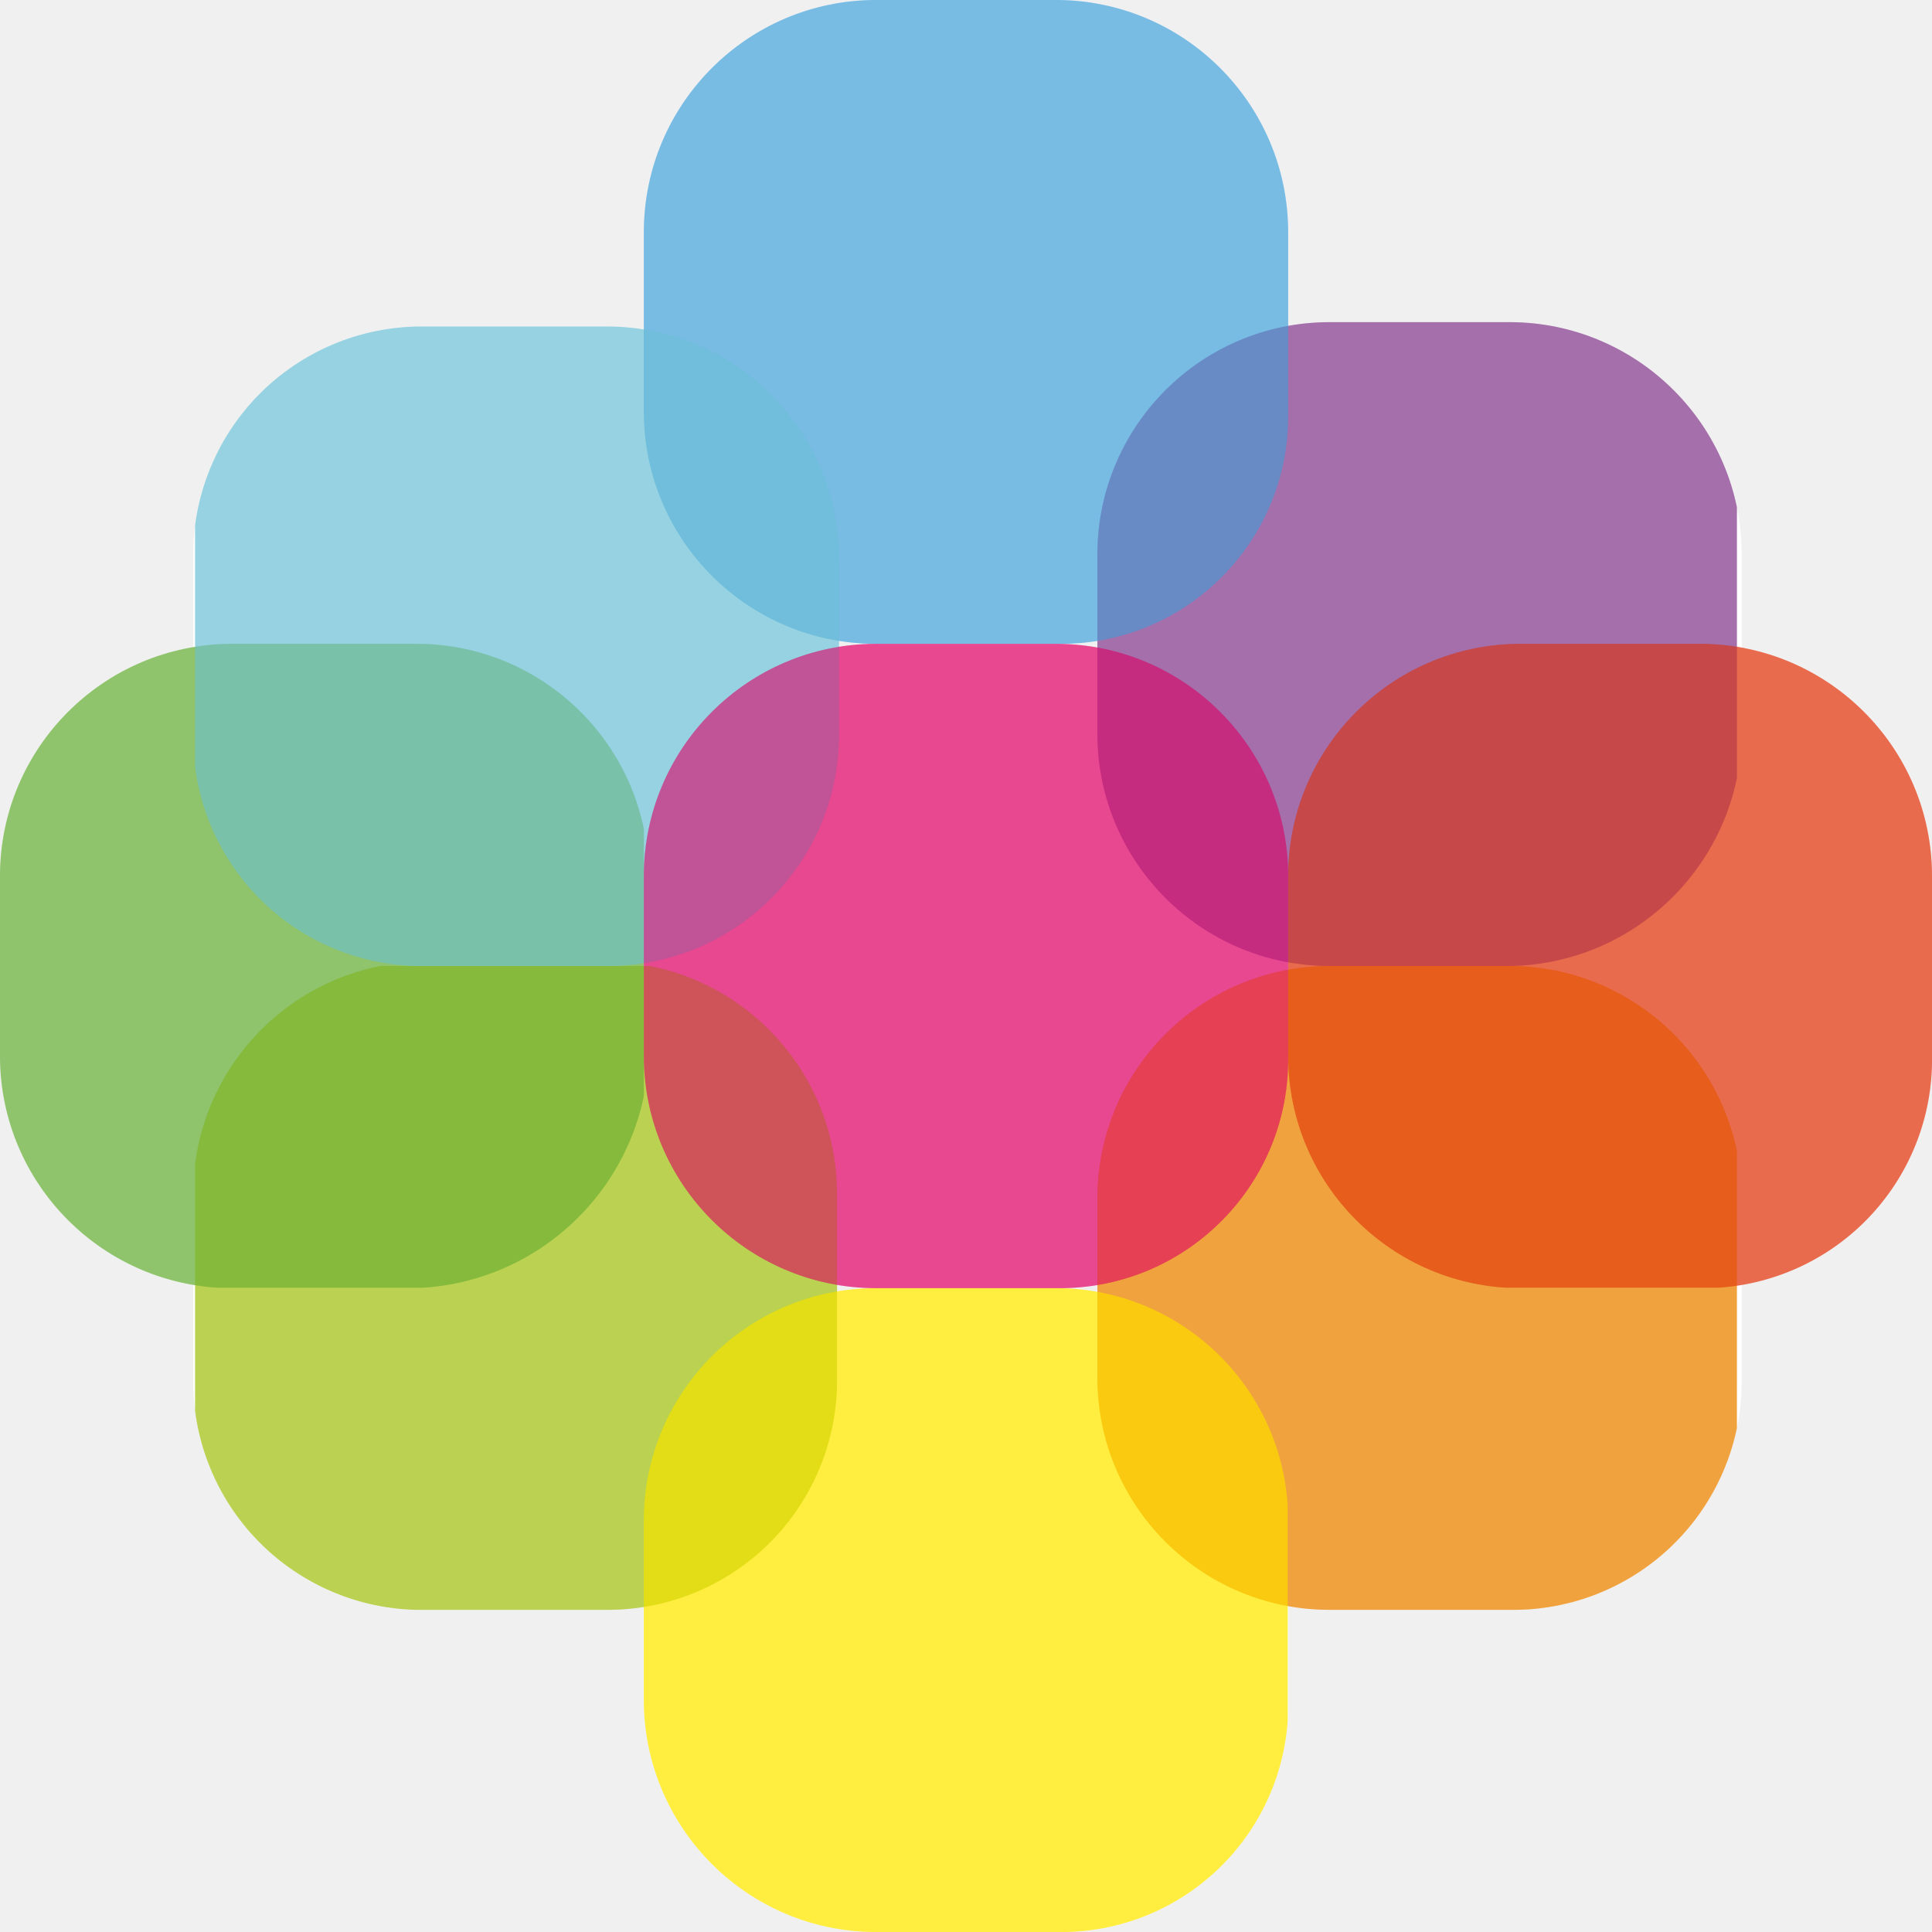
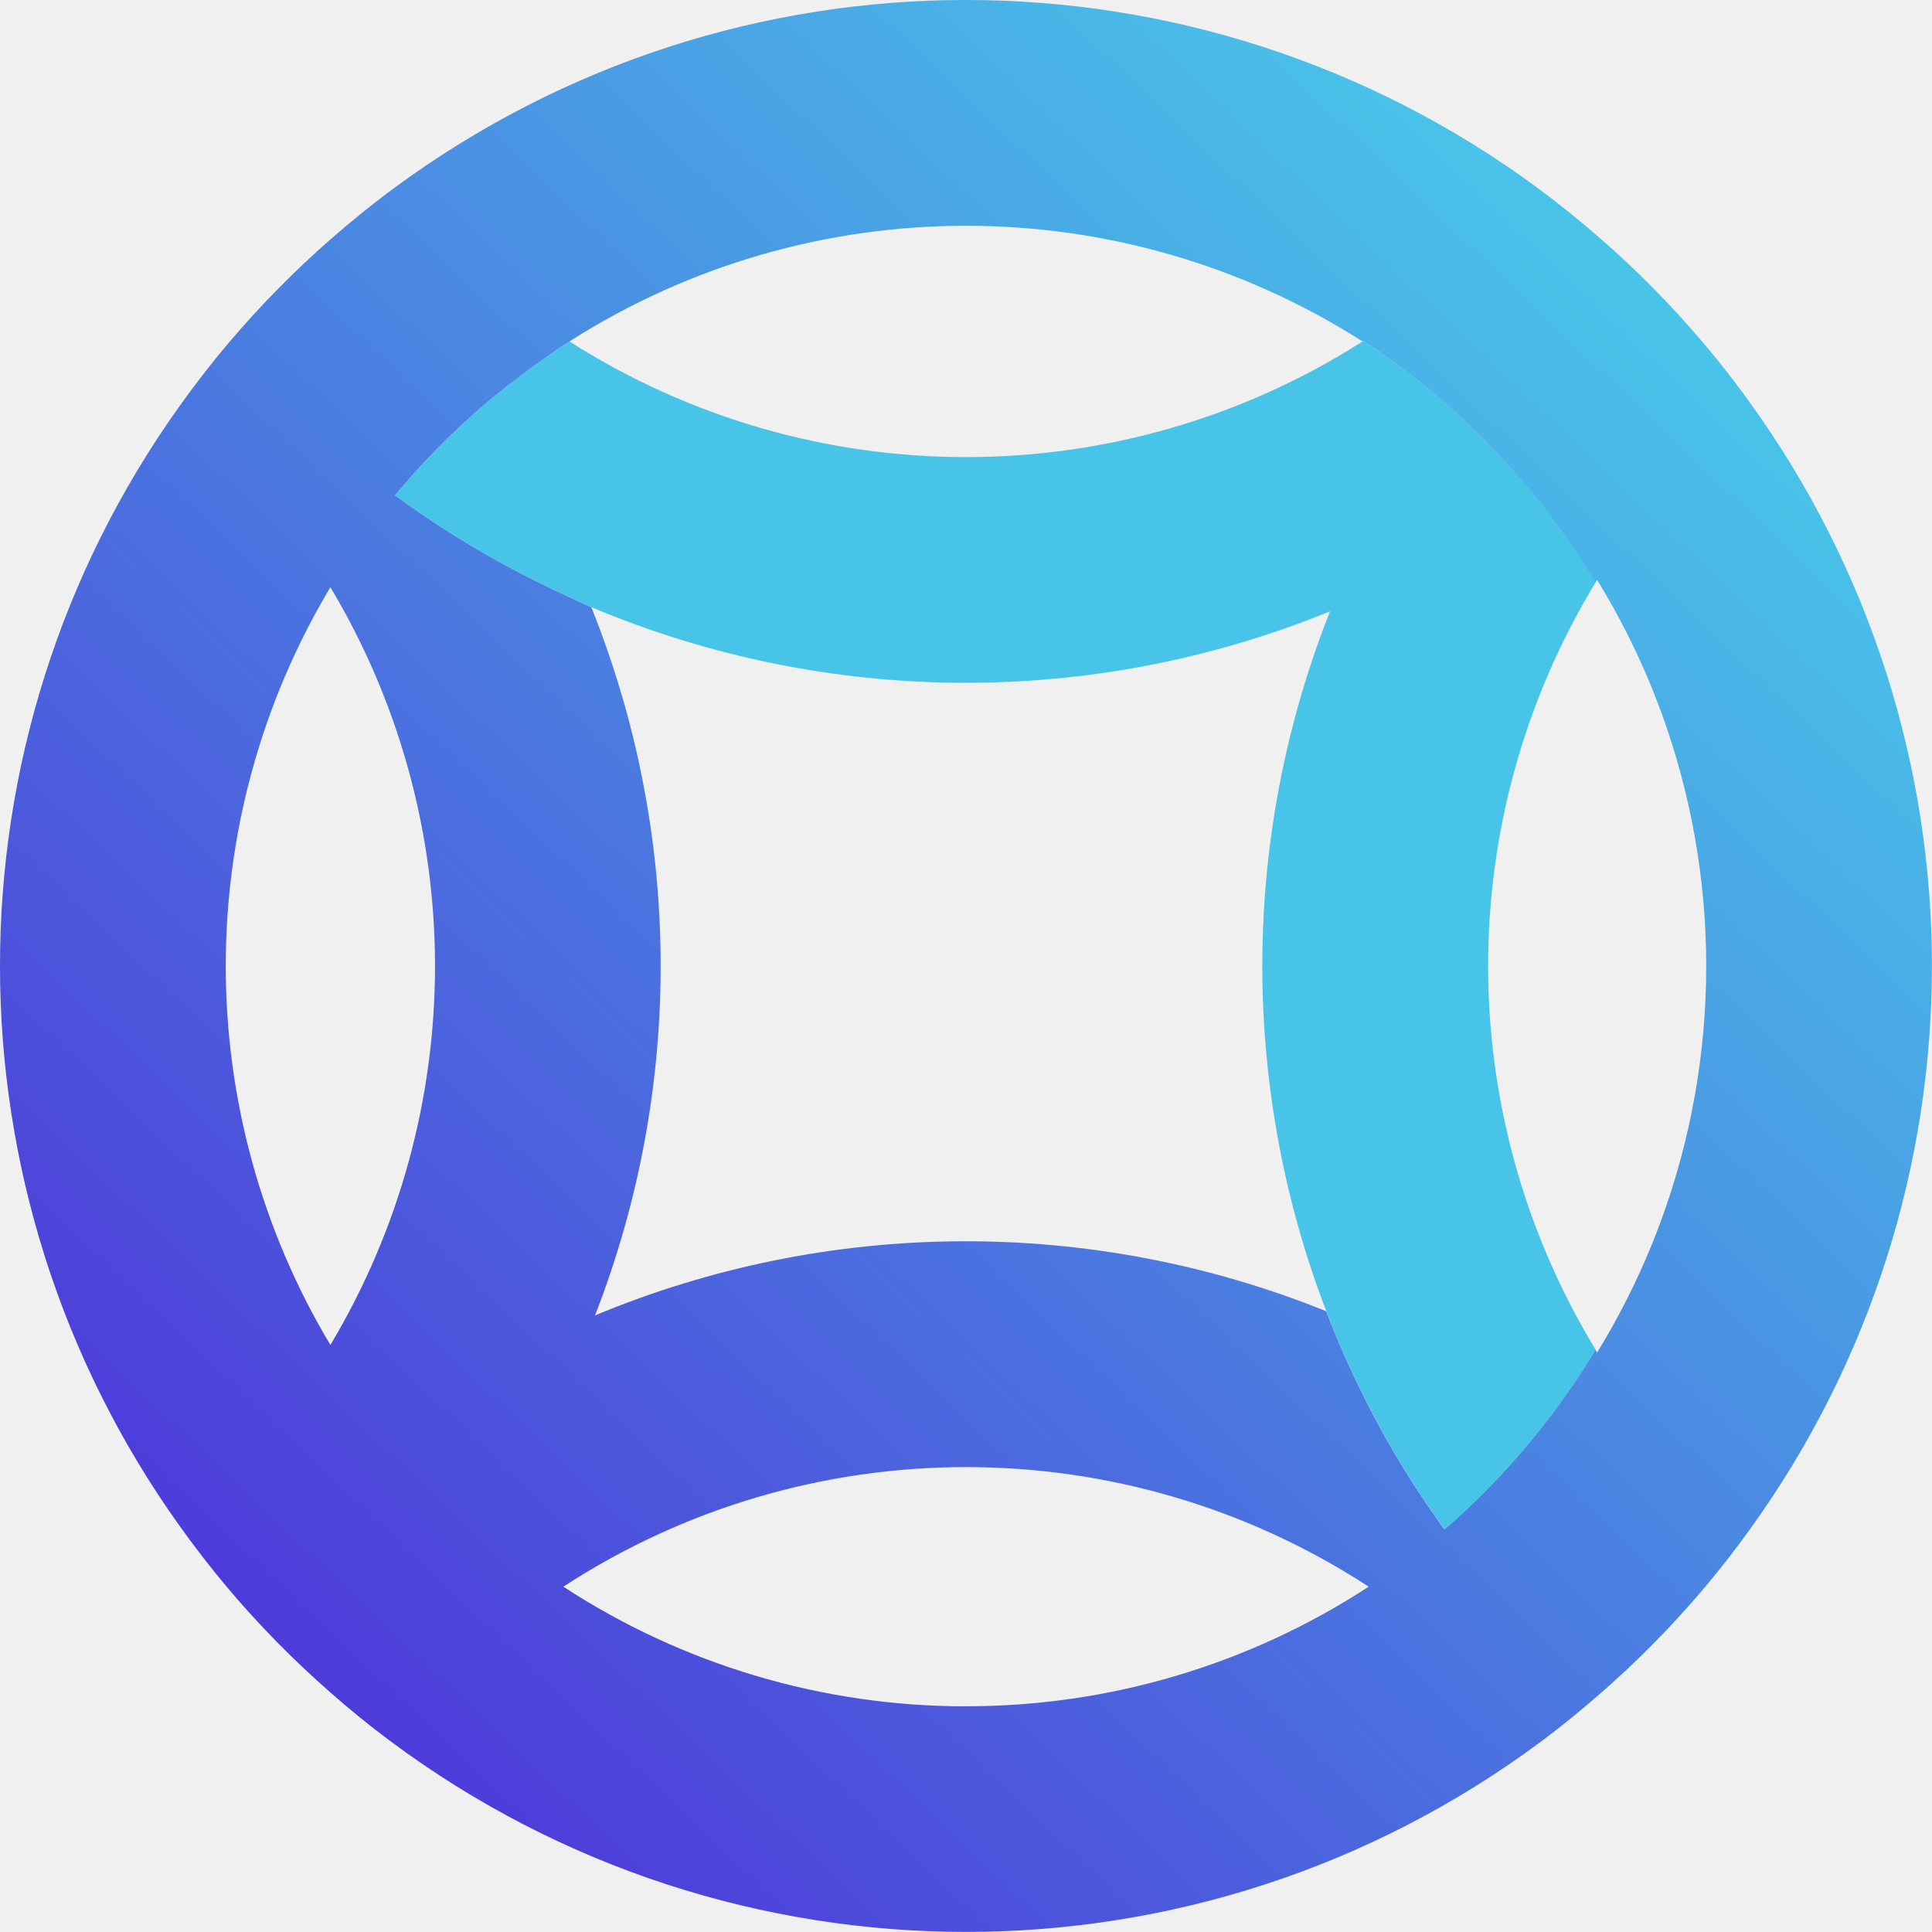
- <svg xmlns="http://www.w3.org/2000/svg" viewBox="0 0 40 40">
+ <svg xmlns="http://www.w3.org/2000/svg" id="Component_16_1" data-name="Component 16 – 1" width="33.584" height="33.583" viewBox="0 0 33.584 33.583">
  <defs>
-     <clipPath id="a">
-       <rect x="4.04" y="20" width="13.33" height="13.33" style="fill:none" />
-     </clipPath>
-     <clipPath id="b">
-       <rect x="22.63" y="20" width="13.33" height="13.33" style="fill:none" />
-     </clipPath>
-     <clipPath id="c">
-       <rect x="22.63" y="6.67" width="13.33" height="13.33" style="fill:none" />
-     </clipPath>
-     <clipPath id="d">
-       <rect x="26.67" y="13.33" width="13.33" height="13.33" style="fill:none" />
-     </clipPath>
-     <clipPath id="e">
-       <rect x="13.33" y="26.67" width="13.33" height="13.33" style="fill:none" />
-     </clipPath>
-     <clipPath id="f">
-       <rect y="13.33" width="13.33" height="13.33" style="fill:none" />
-     </clipPath>
-     <clipPath id="g">
-       <rect x="13.33" width="13.33" height="13.33" style="fill:none" />
-     </clipPath>
-     <clipPath id="h">
-       <rect x="4.04" y="6.67" width="13.33" height="13.33" style="fill:none" />
-     </clipPath>
-     <clipPath id="i">
-       <rect x="13.33" y="13.33" width="13.33" height="13.33" style="fill:none" />
-     </clipPath>
+     <linearGradient id="linear-gradient" x1="0.135" y1="0.88" x2="0.839" y2="0.141">
+       <stop offset="0" stop-color="#4d37d9" />
+       <stop offset="1" stop-color="#49c4e9" />
+     </linearGradient>
  </defs>
-   <path d="M12.58,33.33H8.83A4.73,4.73,0,0,1,4,28.64V24.69a4.81,4.81,0,0,1,4.79-4.78h3.75a4.81,4.81,0,0,1,4.79,4.78h0v3.85a4.75,4.75,0,0,1-4.79,4.79h0" style="fill:#fff" />
-   <path d="M31.27,33.33H27.51a4.81,4.81,0,0,1-4.79-4.79h0V24.79A4.81,4.81,0,0,1,27.51,20h3.76a4.81,4.81,0,0,1,4.79,4.79h0v3.85a4.73,4.73,0,0,1-4.79,4.69h0" style="fill:#fff" />
-   <path d="M31.27,20H27.51a4.81,4.81,0,0,1-4.79-4.79V11.46a4.81,4.81,0,0,1,4.79-4.79h3.76a4.81,4.81,0,0,1,4.79,4.79h0v3.75A4.88,4.88,0,0,1,31.27,20" style="fill:#fff" />
-   <path d="M35.31,26.67H31.46a4.81,4.81,0,0,1-4.79-4.79h0V18.12a4.81,4.81,0,0,1,4.79-4.79h3.75A4.81,4.81,0,0,1,40,18.12h0v3.76a4.73,4.73,0,0,1-4.69,4.79h0" style="fill:#fff" />
-   <path d="M21.88,40H18.12a4.81,4.81,0,0,1-4.79-4.79h0V31.46a4.81,4.81,0,0,1,4.79-4.79h3.76a4.81,4.81,0,0,1,4.79,4.79h0v3.75A4.7,4.7,0,0,1,21.88,40" style="fill:#fff" />
-   <path d="M8.54,26.67H4.79A4.81,4.81,0,0,1,0,21.88V18.12a4.81,4.81,0,0,1,4.79-4.79H8.64a4.81,4.81,0,0,1,4.79,4.79h0v3.76a5,5,0,0,1-4.89,4.79h0" style="fill:#fff" />
-   <path d="M22,13.33H18.12a4.81,4.81,0,0,1-4.79-4.79h0V4.79A4.81,4.81,0,0,1,18.12,0h3.76a4.81,4.81,0,0,1,4.79,4.79V8.64A4.71,4.71,0,0,1,22,13.33h0" style="fill:#fff" />
-   <path d="M12.58,20H8.83A4.73,4.73,0,0,1,4,15.31H4V11.55A4.73,4.73,0,0,1,8.73,6.76h3.85a4.81,4.81,0,0,1,4.79,4.79h0v3.76A4.79,4.79,0,0,1,12.58,20" style="fill:#fff" />
-   <path d="M22,26.67H18.12a4.81,4.81,0,0,1-4.79-4.79h0V18.12a4.81,4.81,0,0,1,4.79-4.79h3.76a4.81,4.81,0,0,1,4.79,4.79v3.76A4.73,4.73,0,0,1,22,26.67" style="fill:#fff" />
-   <g style="opacity:0.5">
-     <g style="clip-path:url(#a)">
-       <path d="M12.58,33.33H8.83A4.73,4.73,0,0,1,4,28.64V24.69a4.81,4.81,0,0,1,4.79-4.78h3.75a4.81,4.81,0,0,1,4.79,4.78h0v3.85a4.75,4.75,0,0,1-4.79,4.79h0" style="fill:#a4c217" />
-     </g>
-   </g>
-   <g style="opacity:0.5">
-     <g style="clip-path:url(#b)">
-       <path d="M31.27,33.33H27.51a4.81,4.81,0,0,1-4.79-4.79h0V24.79A4.81,4.81,0,0,1,27.51,20h3.76a4.81,4.81,0,0,1,4.79,4.79h0v3.85a4.73,4.73,0,0,1-4.79,4.69h0" style="fill:#ec8300" />
-     </g>
-   </g>
-   <g style="opacity:0.5">
-     <g style="clip-path:url(#c)">
-       <path d="M31.27,20H27.51a4.81,4.81,0,0,1-4.79-4.79V11.46a4.81,4.81,0,0,1,4.79-4.79h3.76a4.81,4.81,0,0,1,4.79,4.79h0v3.75A4.88,4.88,0,0,1,31.27,20" style="fill:#86408e" />
-     </g>
-   </g>
-   <g style="opacity:0.5">
-     <g style="clip-path:url(#d)">
-       <path d="M35.31,26.67H31.46a4.81,4.81,0,0,1-4.79-4.79h0V18.12a4.81,4.81,0,0,1,4.79-4.79h3.75A4.81,4.81,0,0,1,40,18.12h0v3.76a4.73,4.73,0,0,1-4.69,4.79h0" style="fill:#e13914" />
-     </g>
-   </g>
-   <g style="opacity:0.5">
-     <g style="clip-path:url(#e)">
-       <path d="M21.88,40H18.12a4.81,4.81,0,0,1-4.79-4.79h0V31.46a4.81,4.81,0,0,1,4.79-4.79h3.76a4.81,4.81,0,0,1,4.79,4.79h0v3.75A4.7,4.7,0,0,1,21.88,40" style="fill:#ffe800" />
-     </g>
-   </g>
-   <g style="opacity:0.5">
-     <g style="clip-path:url(#f)">
-       <path d="M8.54,26.67H4.79A4.81,4.81,0,0,1,0,21.88V18.12a4.81,4.81,0,0,1,4.79-4.79H8.64a4.81,4.81,0,0,1,4.79,4.79h0v3.76a5,5,0,0,1-4.89,4.79h0" style="fill:#6ab03c" />
-     </g>
-   </g>
-   <g style="opacity:0.5">
-     <g style="clip-path:url(#g)">
-       <path d="M22,13.33H18.12a4.81,4.81,0,0,1-4.79-4.79h0V4.79A4.81,4.81,0,0,1,18.12,0h3.76a4.81,4.81,0,0,1,4.79,4.79V8.64A4.71,4.71,0,0,1,22,13.33h0" style="fill:#4ba5dc" />
-     </g>
-   </g>
-   <g style="opacity:0.5">
-     <g style="clip-path:url(#h)">
-       <path d="M12.58,20H8.83A4.73,4.73,0,0,1,4,15.31H4V11.55A4.73,4.73,0,0,1,8.73,6.76h3.85a4.81,4.81,0,0,1,4.79,4.79h0v3.76A4.79,4.79,0,0,1,12.58,20" style="fill:#74c3d7" />
-     </g>
-   </g>
-   <g style="opacity:0.5">
-     <g style="clip-path:url(#i)">
-       <path d="M22,26.67H18.12a4.81,4.81,0,0,1-4.79-4.79h0V18.12a4.81,4.81,0,0,1,4.79-4.79h3.76a4.81,4.81,0,0,1,4.79,4.79v3.76A4.73,4.73,0,0,1,22,26.67" style="fill:#e00b6c" />
-     </g>
-   </g>
-   <g style="opacity:0.5">
-     <g style="clip-path:url(#a)">
-       <path d="M12.58,33.33H8.83A4.73,4.73,0,0,1,4,28.64V24.69a4.81,4.81,0,0,1,4.79-4.78h3.75a4.81,4.81,0,0,1,4.79,4.78h0v3.85a4.75,4.75,0,0,1-4.79,4.79h0" style="fill:#a4c217" />
-     </g>
-   </g>
-   <g style="opacity:0.5">
-     <g style="clip-path:url(#b)">
-       <path d="M31.27,33.33H27.51a4.81,4.81,0,0,1-4.79-4.79h0V24.79A4.81,4.81,0,0,1,27.51,20h3.76a4.81,4.81,0,0,1,4.79,4.79h0v3.85a4.73,4.73,0,0,1-4.79,4.69h0" style="fill:#ec8300" />
-     </g>
-   </g>
-   <g style="opacity:0.5">
-     <g style="clip-path:url(#c)">
-       <path d="M31.27,20H27.51a4.81,4.81,0,0,1-4.79-4.79V11.46a4.81,4.81,0,0,1,4.79-4.79h3.76a4.81,4.81,0,0,1,4.79,4.79h0v3.75A4.88,4.88,0,0,1,31.27,20" style="fill:#86408e" />
-     </g>
-   </g>
-   <g style="opacity:0.5">
-     <g style="clip-path:url(#d)">
-       <path d="M35.31,26.67H31.46a4.81,4.81,0,0,1-4.79-4.79h0V18.12a4.81,4.81,0,0,1,4.79-4.79h3.75A4.81,4.81,0,0,1,40,18.12v3.76a4.73,4.73,0,0,1-4.69,4.79h0" style="fill:#e13914" />
-     </g>
-   </g>
-   <g style="opacity:0.5">
-     <g style="clip-path:url(#e)">
-       <path d="M21.88,40H18.12a4.81,4.81,0,0,1-4.79-4.79h0V31.46a4.81,4.81,0,0,1,4.79-4.79h3.76a4.81,4.81,0,0,1,4.79,4.79h0v3.75A4.7,4.7,0,0,1,21.88,40" style="fill:#ffe800" />
-     </g>
-   </g>
-   <g style="opacity:0.5">
-     <g style="clip-path:url(#f)">
-       <path d="M8.54,26.67H4.79A4.81,4.81,0,0,1,0,21.88V18.12a4.81,4.81,0,0,1,4.79-4.79H8.64a4.81,4.81,0,0,1,4.79,4.79h0v3.76a5,5,0,0,1-4.89,4.79h0" style="fill:#6ab03c" />
-     </g>
-   </g>
-   <g style="opacity:0.5">
-     <g style="clip-path:url(#g)">
-       <path d="M22,13.33H18.12a4.81,4.81,0,0,1-4.79-4.79h0V4.79A4.81,4.81,0,0,1,18.12,0h3.76a4.81,4.81,0,0,1,4.79,4.79V8.64A4.71,4.71,0,0,1,22,13.33h0" style="fill:#4ba5dc" />
-     </g>
-   </g>
-   <g style="opacity:0.5">
-     <g style="clip-path:url(#h)">
-       <path d="M12.58,20H8.83A4.73,4.73,0,0,1,4,15.31H4V11.55A4.73,4.73,0,0,1,8.73,6.76h3.85a4.81,4.81,0,0,1,4.79,4.79h0v3.76A4.79,4.79,0,0,1,12.58,20" style="fill:#74c3d7" />
-     </g>
-   </g>
-   <g style="opacity:0.5">
-     <g style="clip-path:url(#i)">
-       <path d="M22,26.67H18.12a4.81,4.81,0,0,1-4.79-4.79h0V18.12a4.81,4.81,0,0,1,4.79-4.79h3.76a4.81,4.81,0,0,1,4.79,4.79v3.76A4.73,4.73,0,0,1,22,26.67" style="fill:#e00b6c" />
-     </g>
-   </g>
+   <path id="Path_4082" d="M169.542,119.07l-.011.008h0a12.823,12.823,0,0,1-13.787,0h0c-.2.128-.395.267-.588.406-.322.231-.638.472-.937.732q-.2.177-.4.361-.392.369-.754.769-.18.2-.352.408a16.829,16.829,0,0,0,2.962,1.737c.15.069.3.142.449.206a16.765,16.765,0,0,0,12.841.073,16.734,16.734,0,0,0,1.391,15.074q.285.453.6.886a13.083,13.083,0,0,0,2.626-3.126,12.833,12.833,0,0,1,0-13.338A13.084,13.084,0,0,0,169.542,119.07Z" transform="translate(-145.845 -113.143)" fill="#49c4e9" />
+   <path id="Path_4083" d="M156.463,103.047a13.067,13.067,0,0,0-1.105,1.057,12.985,12.985,0,0,1,1.105-1.057q-.392-.544-.826-1.054a16.906,16.906,0,0,0-1.824-1.838q-.506-.438-1.046-.838a12.893,12.893,0,0,1-1.8,1.784,12.893,12.893,0,0,0,1.8-1.784,16.745,16.745,0,0,0-19.85,0c-.388.285-.762.589-1.124.905a16.957,16.957,0,0,0-1.745,1.771q-.467.549-.885,1.138a16.734,16.734,0,0,0,0,19.439q.392.55.825,1.068a16.9,16.9,0,0,0,1.805,1.84c.34.3.69.585,1.054.855a16.753,16.753,0,0,0,19.991,0c.336-.249.659-.514.975-.787a16.9,16.9,0,0,0,1.884-1.908q.4-.477.765-.984a16.737,16.737,0,0,0,0-19.607Zm-6.655-1.1h0Zm-6.965,23.773a12.787,12.787,0,0,1-7-2.08,12.826,12.826,0,0,1,14,0A12.787,12.787,0,0,1,142.843,125.719Zm-11.049-6.281a12.835,12.835,0,0,1,0-13.173,12.835,12.835,0,0,1,0,13.173Zm23.129-2.154c-.029.079-.059.156-.09.234-.023.059-.046.117-.069.175a12.849,12.849,0,0,1-.95,1.876l-.028-.048a13.083,13.083,0,0,1-2.626,3.126q-.313-.433-.6-.886a16.726,16.726,0,0,1-1.456-2.91,16.751,16.751,0,0,0-12.71.073,16.731,16.731,0,0,0-.065-12.312c-.152-.064-.3-.137-.449-.206q-.393-.18-.776-.379a16.66,16.66,0,0,1-2.186-1.358q.172-.208.352-.408.361-.4.754-.769.2-.185.4-.361c.3-.26.615-.5.937-.732.193-.139.387-.278.588-.406h0a12.823,12.823,0,0,1,13.787,0h0l.011-.008a13.084,13.084,0,0,1,4.038,4.2l.028-.048a12.834,12.834,0,0,1,.951,1.877c.023.056.045.113.067.17.031.079.062.158.091.238a12.852,12.852,0,0,1,0,8.863Z" transform="translate(-126.051 -96.059)" fill="url(#linear-gradient)" />
</svg>
